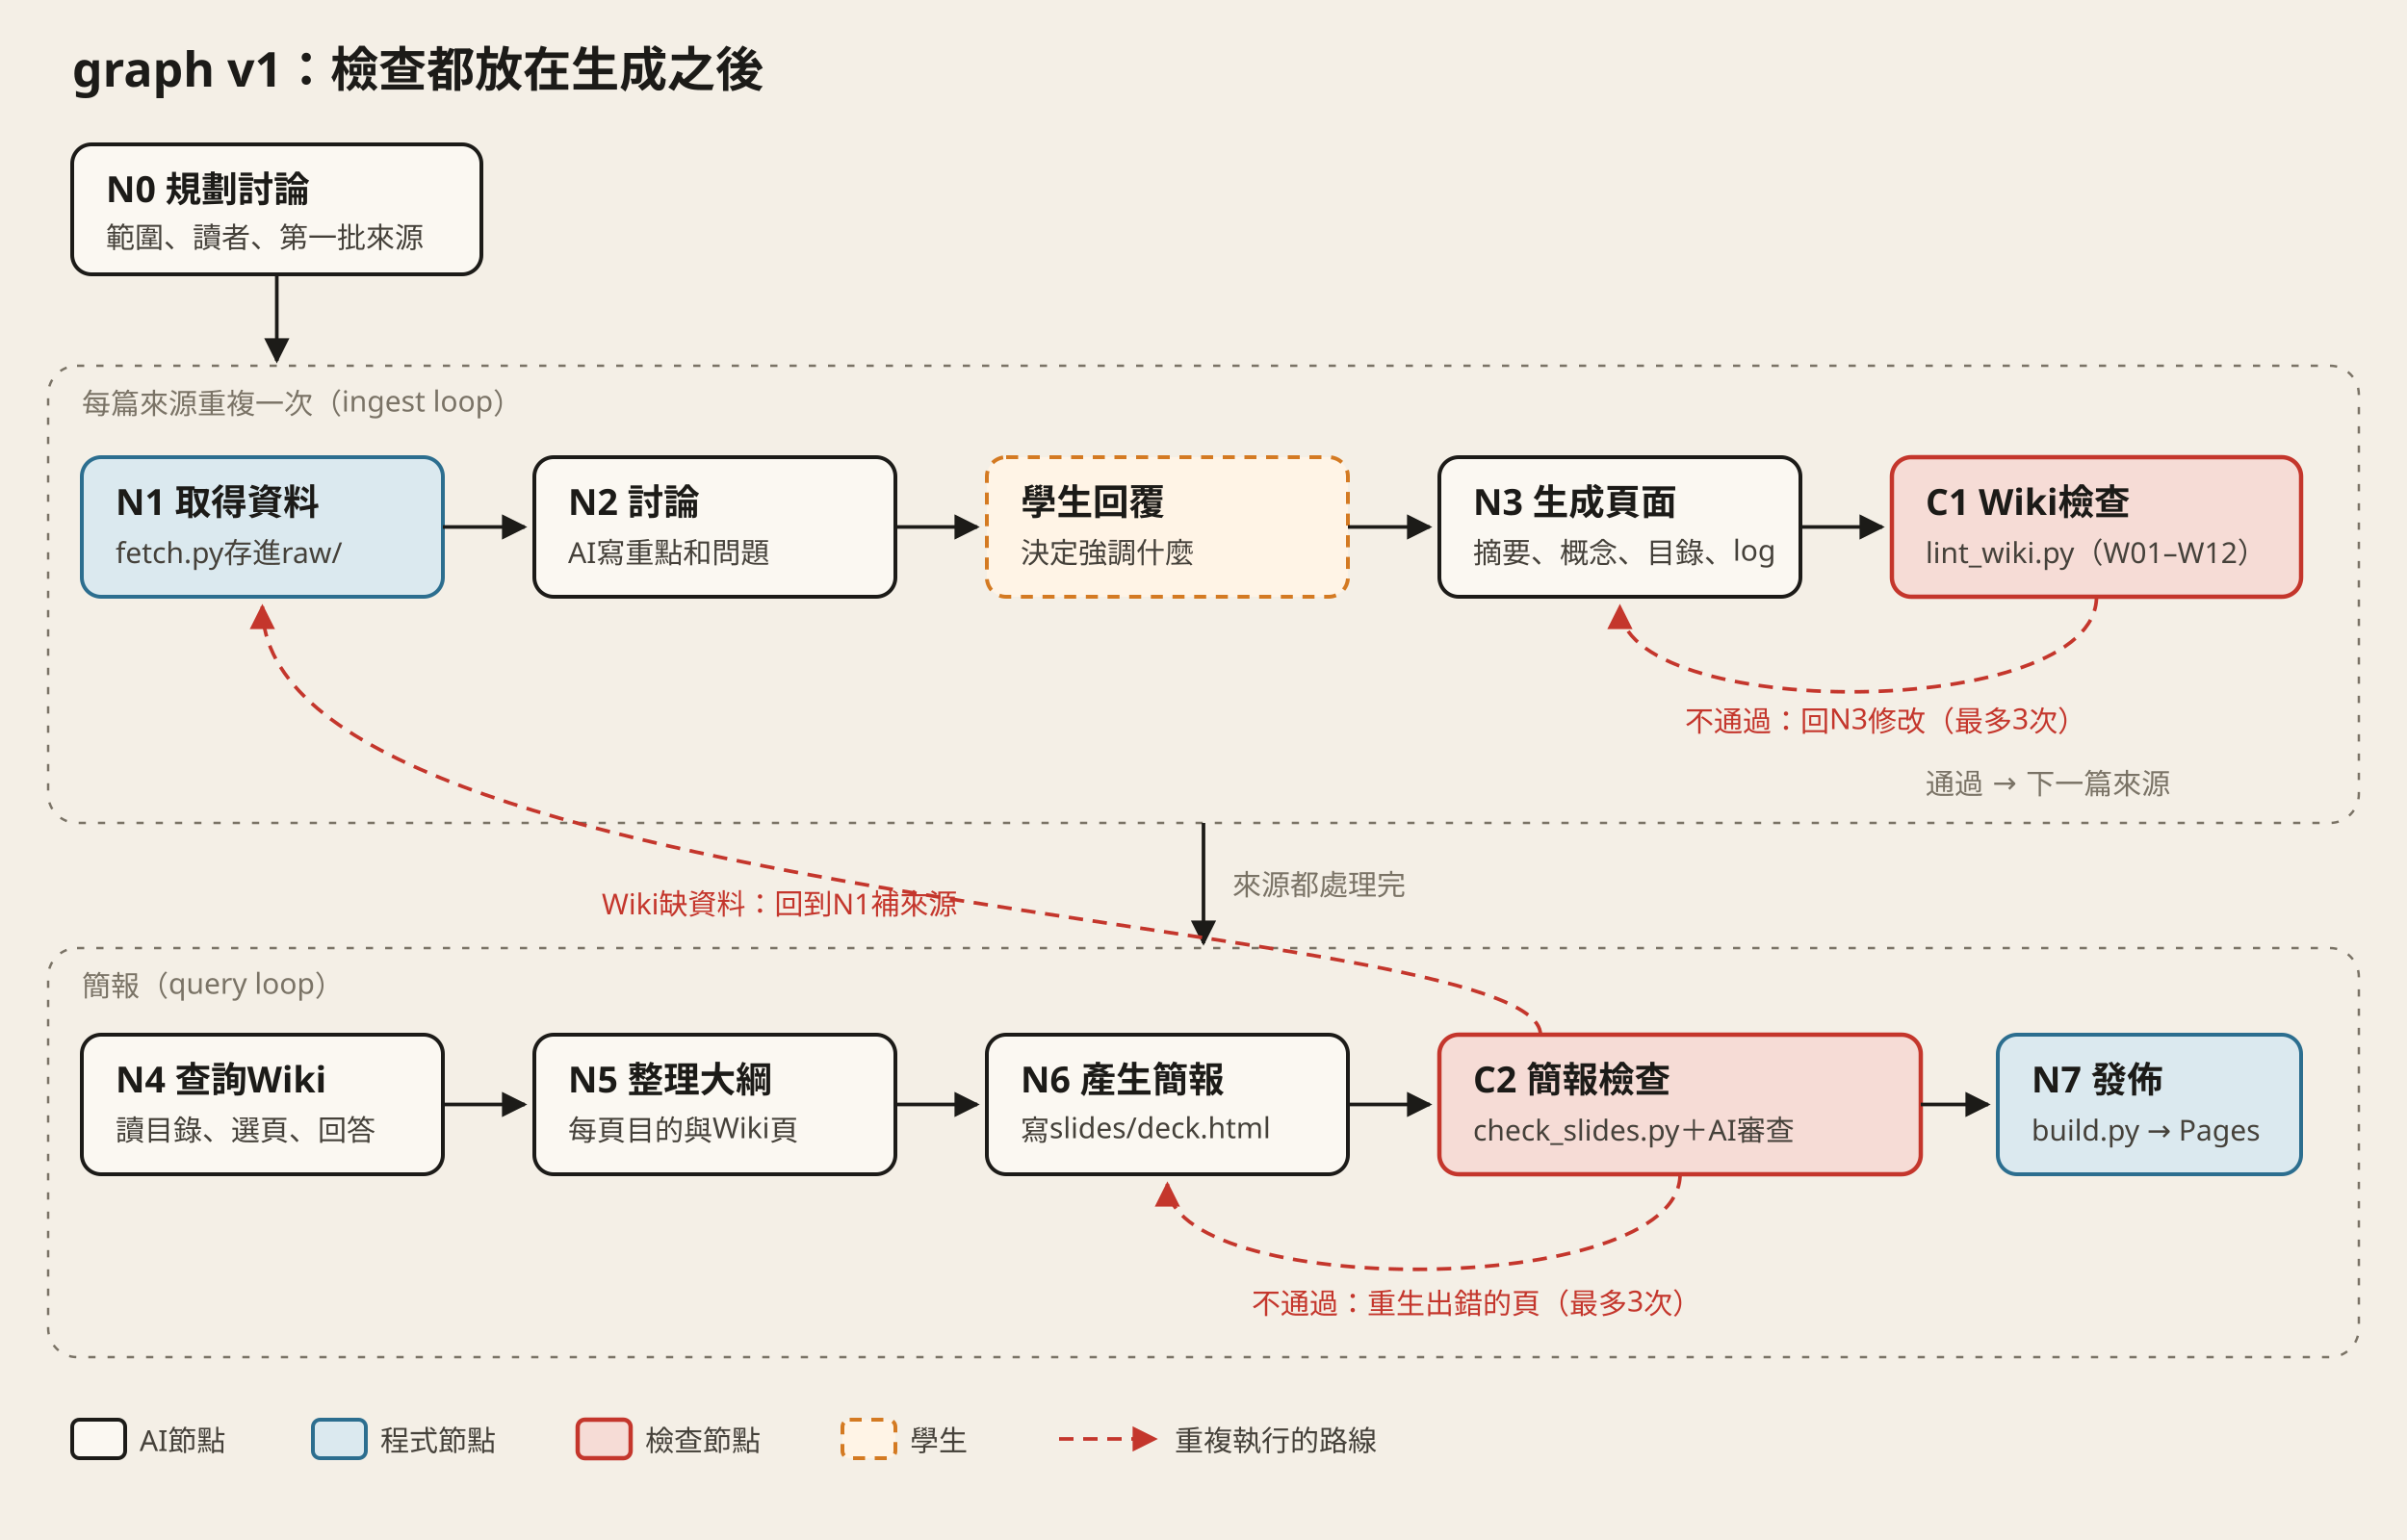
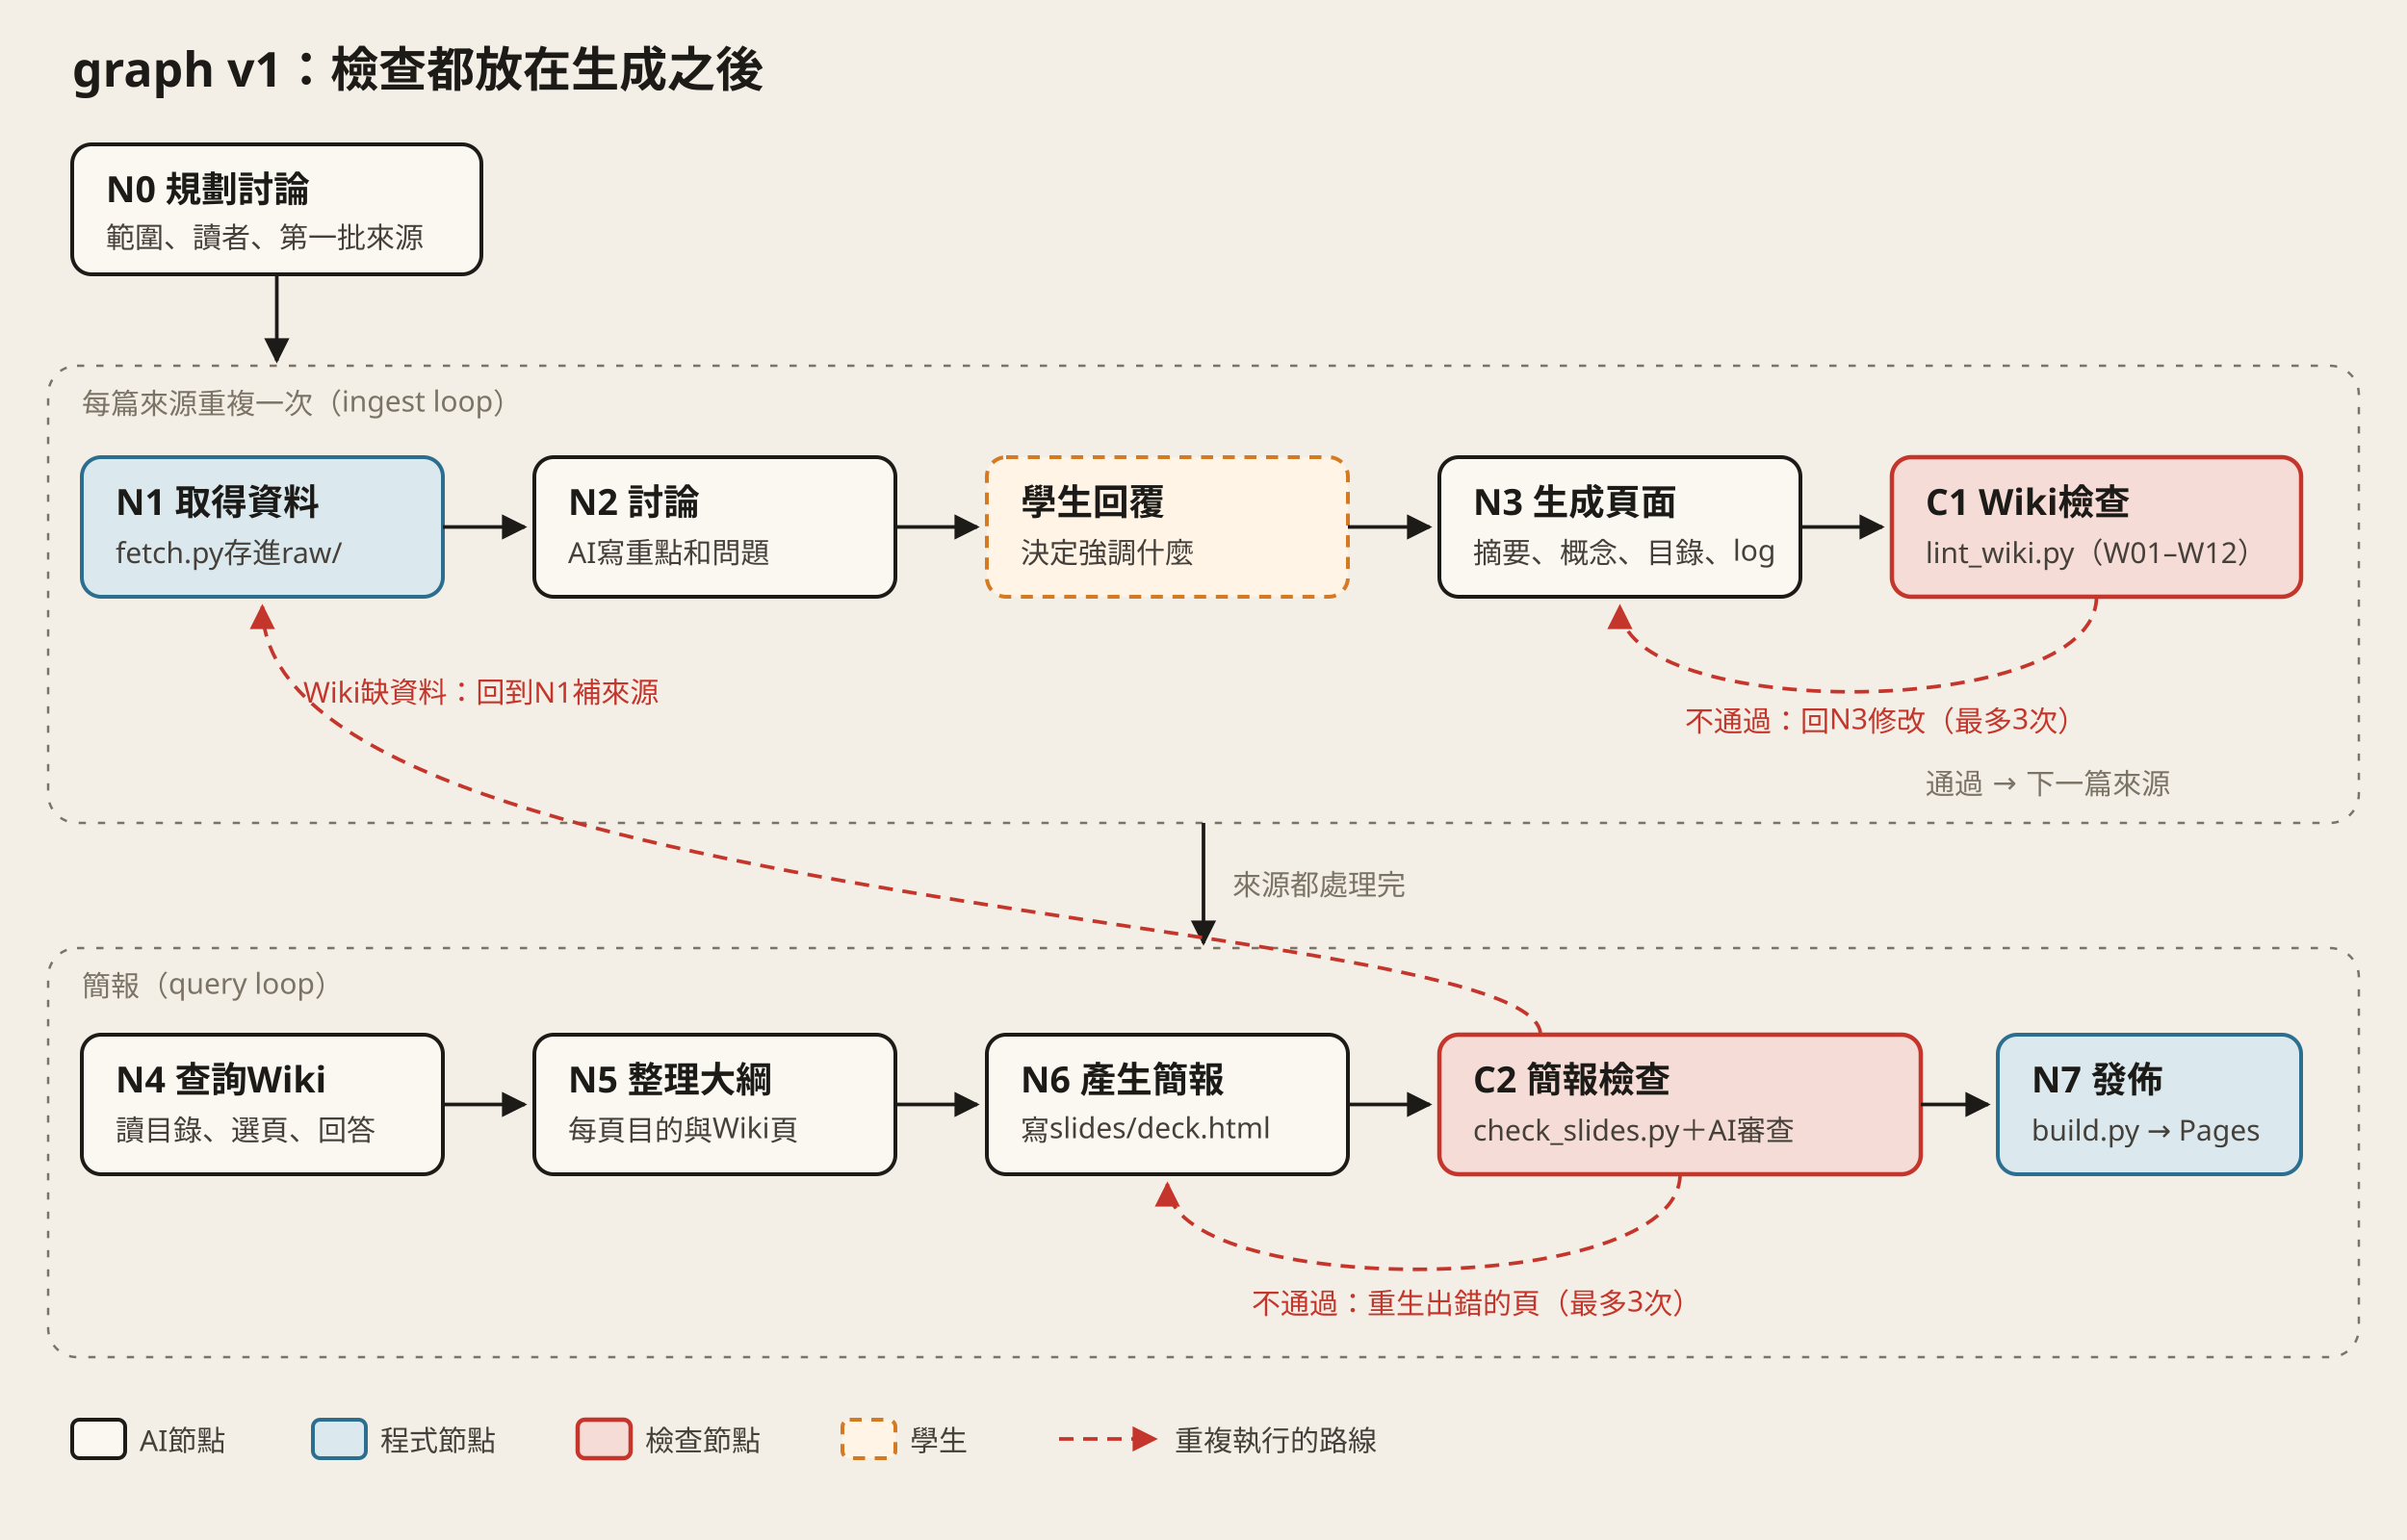
<svg xmlns="http://www.w3.org/2000/svg" viewBox="0 0 1000 640" font-family="'PingFang TC','Noto Sans TC','Microsoft JhengHei',sans-serif">
  <defs>
    <marker id="a" viewBox="0 0 10 10" refX="9" refY="5" markerWidth="7" markerHeight="7" orient="auto-start-reverse">
      <path d="M0 0L10 5L0 10z" fill="#1c1b18" />
    </marker>
    <marker id="ar" viewBox="0 0 10 10" refX="9" refY="5" markerWidth="7" markerHeight="7" orient="auto-start-reverse">
      <path d="M0 0L10 5L0 10z" fill="#c4362c" />
    </marker>
    <style>
      .t{font-size:15px;fill:#1c1b18;font-weight:700}
      .s{font-size:12px;fill:#45413a}
      .l{font-size:12px;fill:#c4362c}
      .g{font-size:12px;fill:#7a7366}
      .ai{fill:#fbf8f2;stroke:#1c1b18;stroke-width:1.6}
      .pg{fill:#dbe9ef;stroke:#2c6e8f;stroke-width:1.6}
      .ck{fill:#f6dcd6;stroke:#c4362c;stroke-width:1.8}
      .hu{fill:#fff4e6;stroke:#d47a22;stroke-width:1.6;stroke-dasharray:5 4}
      .e{fill:none;stroke:#1c1b18;stroke-width:1.5}
      .r{fill:none;stroke:#c4362c;stroke-width:1.5;stroke-dasharray:6 4}
    </style>
  </defs>
  <rect width="1000" height="640" fill="#f4efe6" />
  <text x="30" y="36" font-size="20" font-weight="900" fill="#1c1b18">graph v1：檢查都放在生成之後</text>
  <rect class="ai" x="30" y="60" width="170" height="54" rx="8" />
  <text class="t" x="44" y="84">N0 規劃討論</text>
  <text class="s" x="44" y="103">範圍、讀者、第一批來源</text>
  <path class="e" d="M115 114V150" marker-end="url(#a)" />
  <rect x="20" y="152" width="960" height="190" rx="12" fill="none" stroke="#7a7366" stroke-dasharray="3 5" />
  <text class="g" x="34" y="172">每篇來源重複一次（ingest loop）</text>
  <rect class="pg" x="34" y="190" width="150" height="58" rx="8" />
  <text class="t" x="48" y="214">N1 取得資料</text>
  <text class="s" x="48" y="234">fetch.py存進raw/</text>
  <rect class="ai" x="222" y="190" width="150" height="58" rx="8" />
  <text class="t" x="236" y="214">N2 討論</text>
  <text class="s" x="236" y="234">AI寫重點和問題</text>
  <rect class="hu" x="410" y="190" width="150" height="58" rx="8" />
  <text class="t" x="424" y="214">學生回覆</text>
  <text class="s" x="424" y="234">決定強調什麼</text>
  <rect class="ai" x="598" y="190" width="150" height="58" rx="8" />
  <text class="t" x="612" y="214">N3 生成頁面</text>
  <text class="s" x="612" y="234">摘要、概念、目錄、log</text>
  <rect class="ck" x="786" y="190" width="170" height="58" rx="8" />
  <text class="t" x="800" y="214">C1 Wiki檢查</text>
  <text class="s" x="800" y="234">lint_wiki.py（W01–W12）</text>
  <path class="e" d="M184 219H218" marker-end="url(#a)" />
  <path class="e" d="M372 219H406" marker-end="url(#a)" />
  <path class="e" d="M560 219H594" marker-end="url(#a)" />
  <path class="e" d="M748 219H782" marker-end="url(#a)" />
  <path class="r" d="M871 248C871 300 673 300 673 252" marker-end="url(#ar)" />
  <text class="l" x="700" y="304">不通過：回N3修改（最多3次）</text>
-   <path class="e" d="M956 219C990 219 990 140 990 140 990 140 990 120 960 120" opacity="0" />
  <text class="g" x="800" y="330">通過 → 下一篇來源</text>
  <path class="e" d="M500 342V392" marker-end="url(#a)" />
  <text class="g" x="512" y="372">來源都處理完</text>
  <rect x="20" y="394" width="960" height="170" rx="12" fill="none" stroke="#7a7366" stroke-dasharray="3 5" />
  <text class="g" x="34" y="414">簡報（query loop）</text>
  <rect class="ai" x="34" y="430" width="150" height="58" rx="8" />
  <text class="t" x="48" y="454">N4 查詢Wiki</text>
  <text class="s" x="48" y="474">讀目錄、選頁、回答</text>
  <rect class="ai" x="222" y="430" width="150" height="58" rx="8" />
  <text class="t" x="236" y="454">N5 整理大綱</text>
  <text class="s" x="236" y="474">每頁目的與Wiki頁</text>
  <rect class="ai" x="410" y="430" width="150" height="58" rx="8" />
  <text class="t" x="424" y="454">N6 產生簡報</text>
  <text class="s" x="424" y="474">寫slides/deck.html</text>
  <rect class="ck" x="598" y="430" width="200" height="58" rx="8" />
  <text class="t" x="612" y="454">C2 簡報檢查</text>
  <text class="s" x="612" y="474">check_slides.py＋AI審查</text>
  <rect class="pg" x="830" y="430" width="126" height="58" rx="8" />
  <text class="t" x="844" y="454">N7 發佈</text>
  <text class="s" x="844" y="474">build.py → Pages</text>
  <path class="e" d="M184 459H218" marker-end="url(#a)" />
  <path class="e" d="M372 459H406" marker-end="url(#a)" />
  <path class="e" d="M560 459H594" marker-end="url(#a)" />
  <path class="e" d="M798 459H826" marker-end="url(#a)" />
  <path class="r" d="M698 488C698 540 485 540 485 492" marker-end="url(#ar)" />
  <text class="l" x="520" y="546">不通過：重生出錯的頁（最多3次）</text>
  <path class="r" d="M640 430C640 380 109 380 109 252" marker-end="url(#ar)" />
-   <text class="l" x="250" y="380">Wiki缺資料：回到N1補來源</text>
+   <text class="l" x="126" y="292">Wiki缺資料：回到N1補來源</text>
  <rect class="ai" x="30" y="590" width="22" height="16" rx="3" />
  <text class="s" x="58" y="603">AI節點</text>
  <rect class="pg" x="130" y="590" width="22" height="16" rx="3" />
  <text class="s" x="158" y="603">程式節點</text>
  <rect class="ck" x="240" y="590" width="22" height="16" rx="3" />
  <text class="s" x="268" y="603">檢查節點</text>
  <rect class="hu" x="350" y="590" width="22" height="16" rx="3" />
  <text class="s" x="378" y="603">學生</text>
  <path class="r" d="M440 598H480" marker-end="url(#ar)" />
  <text class="s" x="488" y="603">重複執行的路線</text>
</svg>
